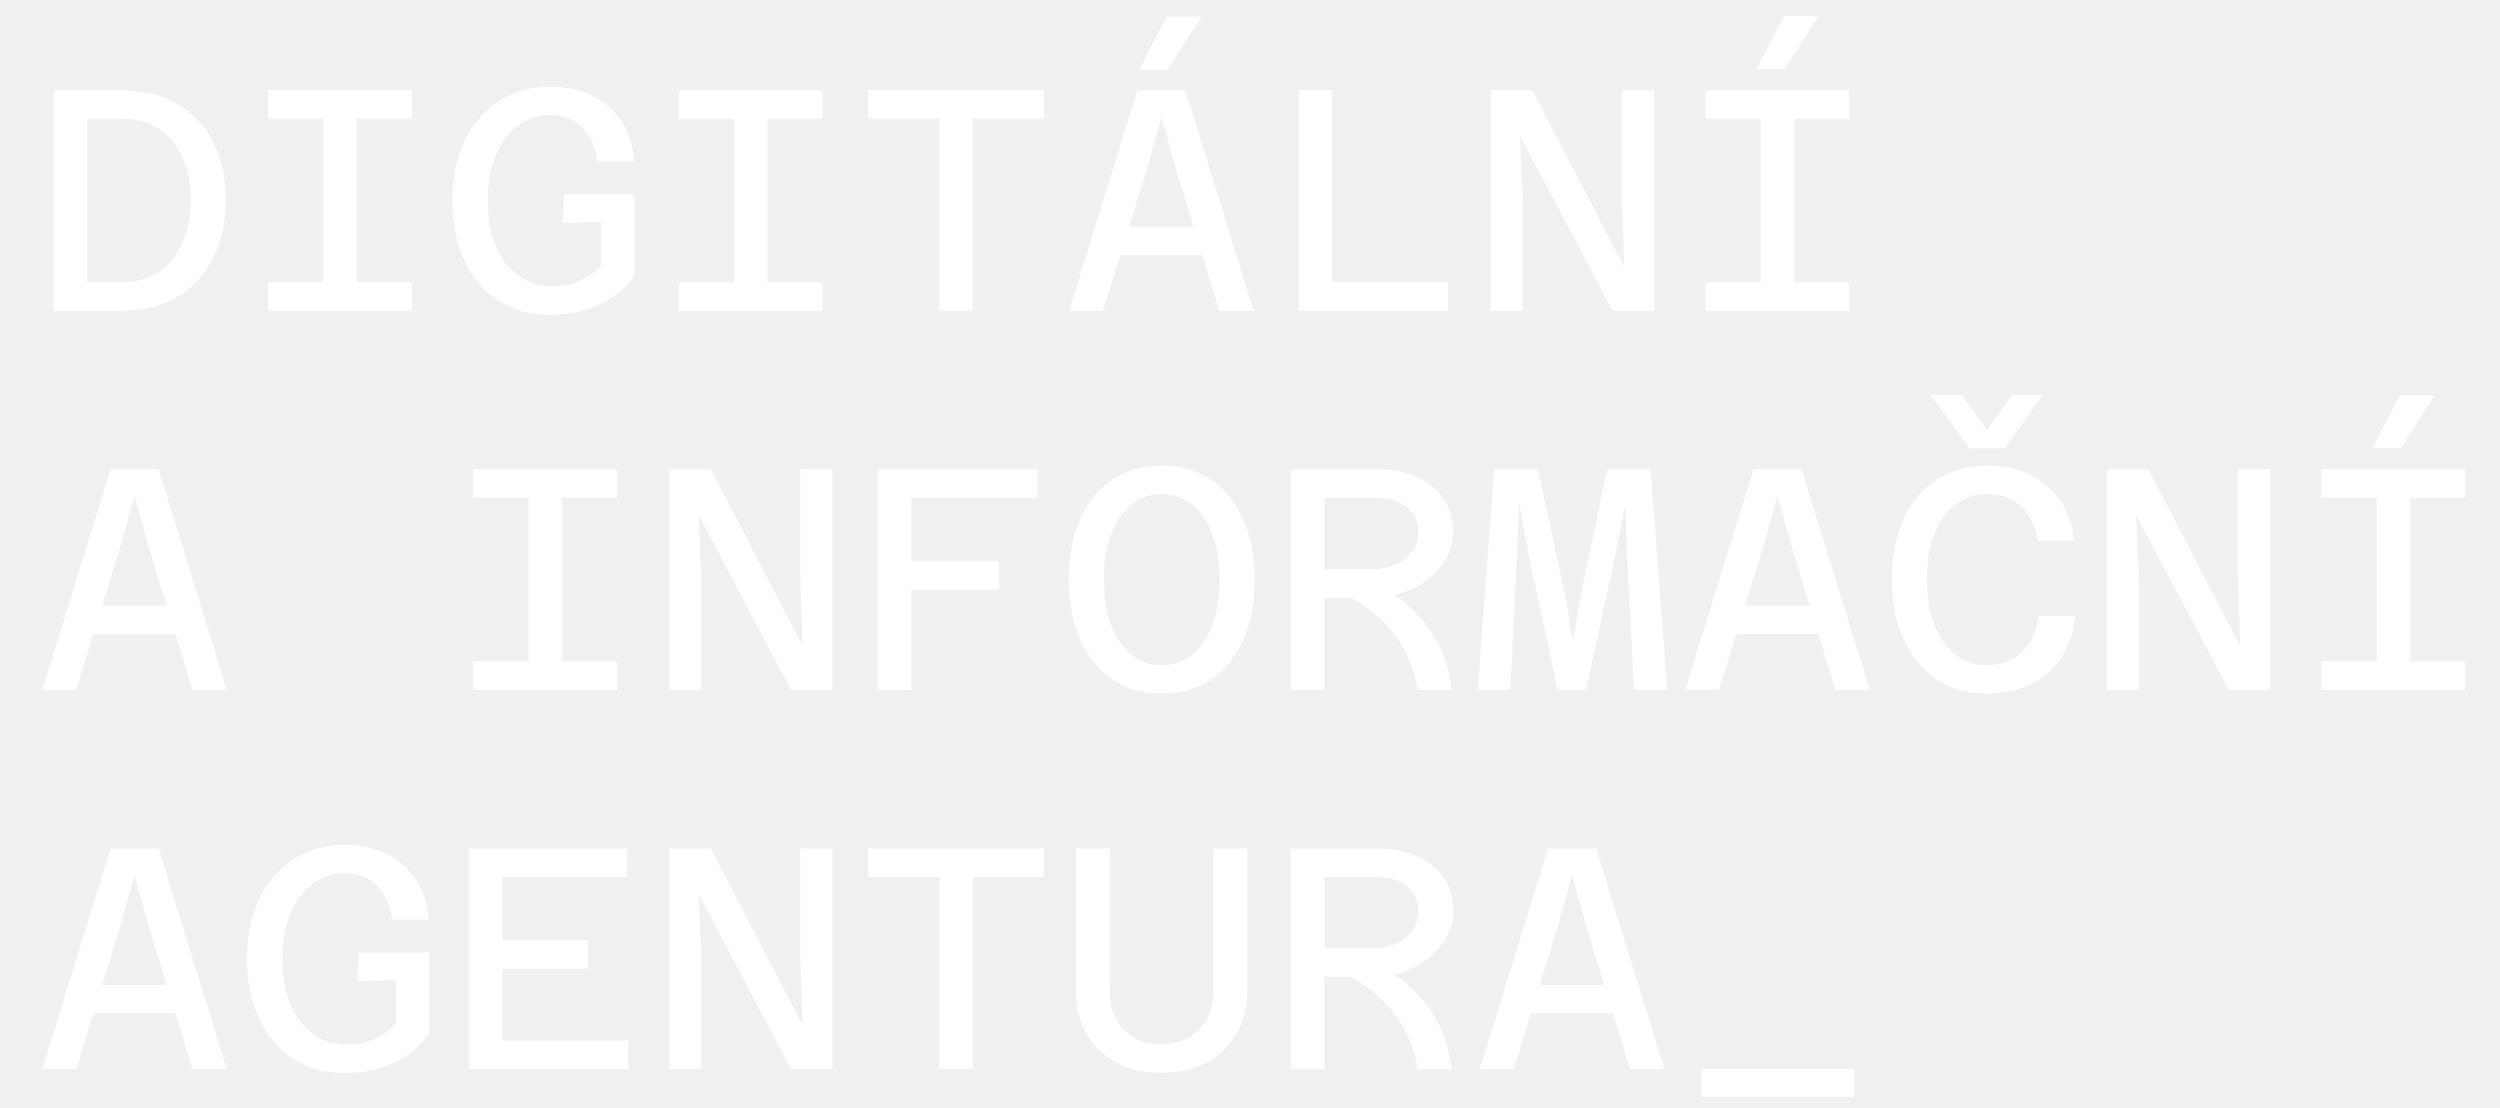
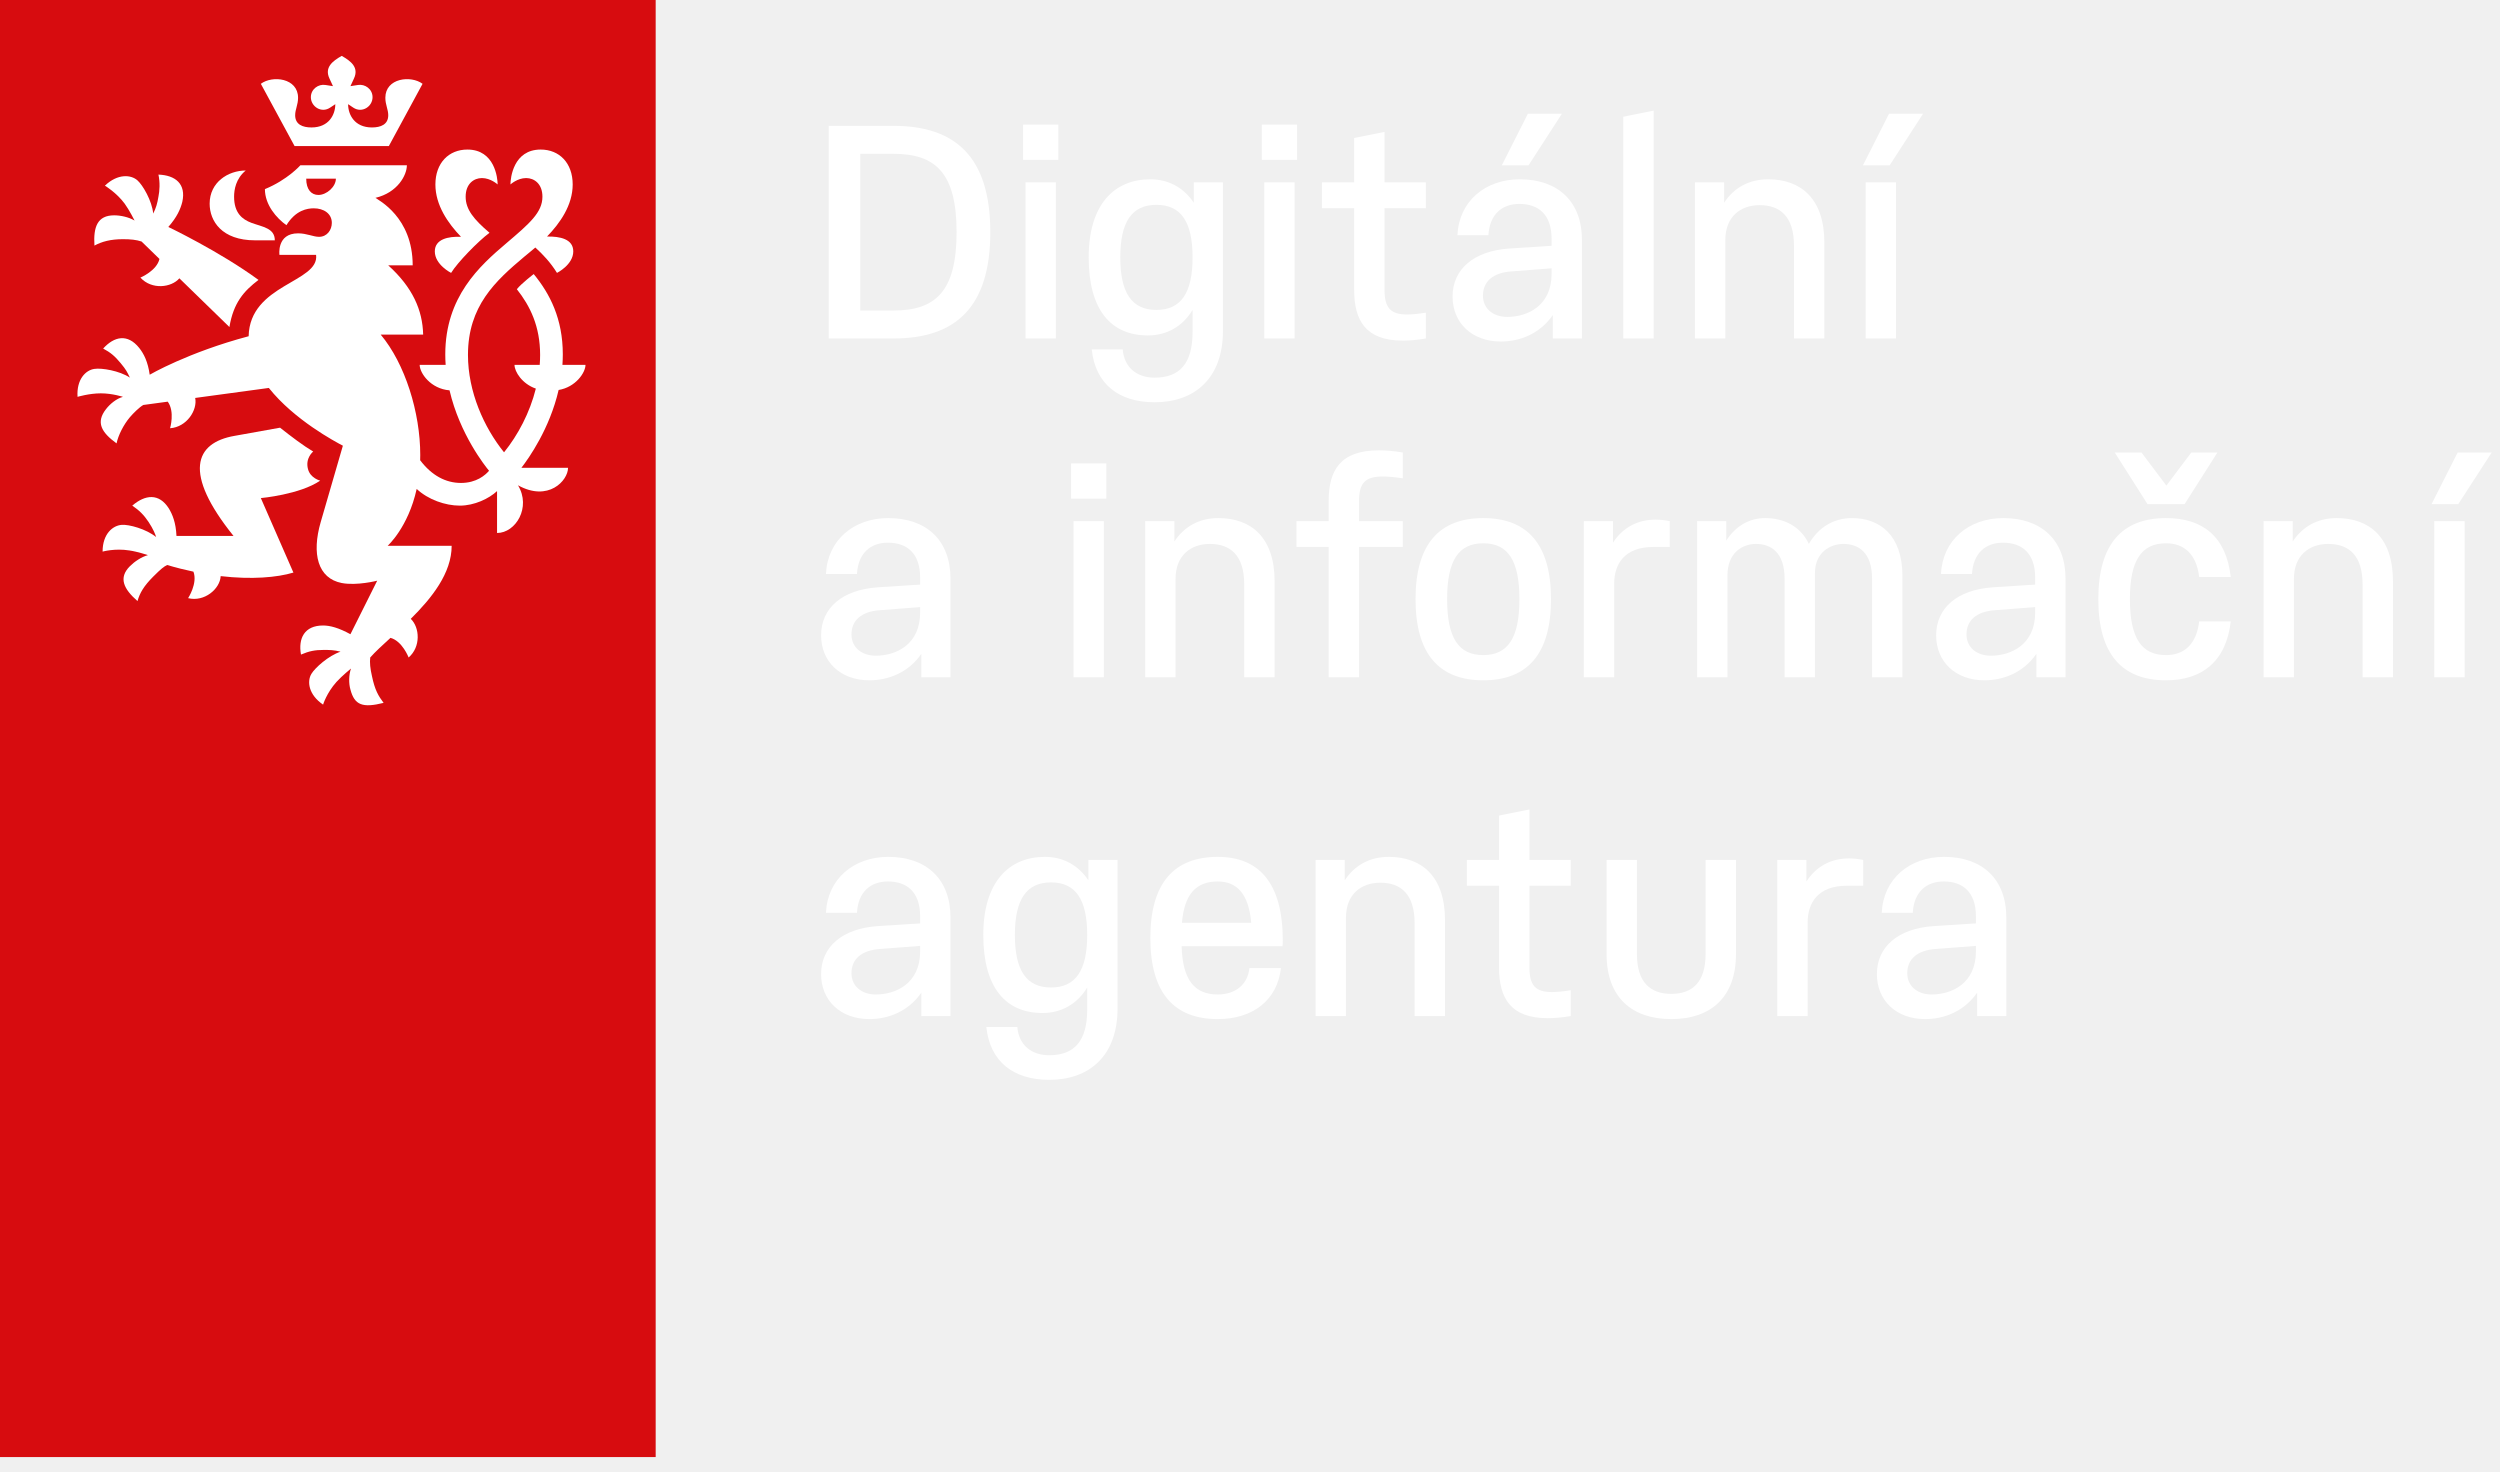
- <svg xmlns="http://www.w3.org/2000/svg" width="79" height="35" viewBox="0 0 79 35" fill="none">
-   <path d="M5.211 9.576C5.617 9.413 5.964 9.174 6.248 8.868C6.532 8.556 6.753 8.191 6.907 7.758C7.06 7.33 7.137 6.847 7.137 6.315C7.137 5.783 7.06 5.314 6.907 4.885C6.753 4.461 6.532 4.096 6.248 3.794C5.964 3.492 5.617 3.257 5.211 3.095C4.805 2.932 4.349 2.851 3.844 2.851H1.697V9.819H3.844C4.349 9.819 4.805 9.738 5.211 9.576ZM2.753 3.749H3.84C4.291 3.749 4.683 3.852 5.008 4.064C5.333 4.272 5.585 4.569 5.761 4.953C5.937 5.336 6.027 5.792 6.027 6.315C6.027 6.838 5.937 7.289 5.761 7.681C5.585 8.074 5.333 8.381 5.008 8.597C4.683 8.814 4.291 8.922 3.84 8.922H2.753V3.749Z" fill="white" />
-   <path d="M11.272 9.819H13.009V8.922H11.272V3.749H13.009V2.851H11.272H10.212H8.467V3.749H10.212V8.922H8.467V9.819H10.212H11.272Z" fill="white" />
-   <path d="M16.379 3.956C16.676 3.739 17.01 3.631 17.38 3.631C17.799 3.631 18.142 3.766 18.404 4.032C18.665 4.298 18.823 4.655 18.877 5.101H20.046C20.005 4.601 19.865 4.177 19.626 3.825C19.387 3.473 19.076 3.202 18.692 3.017C18.309 2.833 17.881 2.738 17.398 2.738C16.78 2.738 16.234 2.891 15.77 3.193C15.305 3.496 14.94 3.915 14.683 4.456C14.421 4.997 14.295 5.624 14.295 6.341C14.295 7.059 14.421 7.699 14.678 8.24C14.935 8.781 15.292 9.196 15.752 9.499C16.212 9.796 16.749 9.95 17.371 9.95C17.957 9.95 18.48 9.841 18.945 9.62C19.41 9.399 19.775 9.093 20.05 8.7V6.143H17.822L17.781 7.05L18.999 7.009V8.389C18.828 8.583 18.611 8.741 18.35 8.863C18.088 8.984 17.79 9.048 17.452 9.048C17.064 9.048 16.717 8.944 16.41 8.732C16.104 8.52 15.856 8.218 15.68 7.812C15.504 7.406 15.414 6.919 15.414 6.337C15.414 5.755 15.499 5.286 15.675 4.885C15.847 4.483 16.081 4.172 16.379 3.956Z" fill="white" />
-   <path d="M24.248 9.819H25.989V8.922H24.248V3.749H25.989V2.851H24.248H23.193H21.443V3.749H23.193V8.922H21.443V9.819H23.193H24.248Z" fill="white" />
-   <path d="M27.433 3.749H29.684V9.819H30.739V3.749H32.985V2.851H27.433V3.749Z" fill="white" />
-   <path d="M35.398 8.064H37.991L38.528 9.823H39.615L37.459 2.854H35.939L33.783 9.823H34.852L35.398 8.064ZM36.282 5.218L36.701 3.68L37.121 5.209L37.716 7.166H35.678L36.282 5.218Z" fill="white" />
-   <path d="M37.969 0.523H36.868L36.002 2.201H36.891L37.969 0.523Z" fill="white" />
-   <path d="M45.758 8.922H42.1V2.851H41.044V9.819H45.758V8.922Z" fill="white" />
-   <path d="M48.121 6.374L48.031 4.29L50.958 9.819H52.266V2.851H51.247V6.283L51.328 8.444L48.423 2.851H47.102V9.819H48.121V6.374Z" fill="white" />
-   <path d="M57.466 0.513H56.37L55.499 2.191H56.388L57.466 0.513Z" fill="white" />
-   <path d="M56.7 9.819H58.436V8.922H56.7V3.749H58.436V2.851H56.7H55.64H53.894V3.749H55.64V8.922H53.894V9.819H55.64H56.7Z" fill="white" />
-   <path d="M3.493 14.829L1.337 21.802H2.406L2.951 20.043H5.545L6.081 21.802H7.168L5.013 14.834H3.493V14.829ZM3.227 19.141L3.831 17.192L4.25 15.655L4.67 17.183L5.265 19.141H3.227Z" fill="white" />
-   <path d="M14.954 20.9V21.802H16.703H17.763H19.5V20.9H17.763V15.731H19.5V14.829H17.763H16.703H14.954V15.731H16.703V20.9H14.954Z" fill="white" />
-   <path d="M25.29 18.266L25.367 20.422L22.463 14.829H21.145V21.802H22.165V18.356L22.075 16.268L24.997 21.802H26.305V14.829H25.29V18.266Z" fill="white" />
-   <path d="M32.786 15.731V14.829H27.735V21.802H28.795V18.636H31.56V17.738H28.795V15.731H32.786Z" fill="white" />
-   <path d="M38.257 15.15C37.82 14.857 37.301 14.712 36.71 14.712C36.119 14.712 35.601 14.861 35.163 15.15C34.726 15.443 34.383 15.858 34.139 16.399C33.896 16.941 33.774 17.576 33.774 18.316C33.774 19.056 33.896 19.683 34.139 20.224C34.383 20.765 34.721 21.18 35.163 21.478C35.601 21.775 36.119 21.92 36.71 21.92C37.301 21.92 37.82 21.771 38.257 21.478C38.695 21.18 39.038 20.765 39.281 20.224C39.525 19.683 39.646 19.051 39.646 18.316C39.646 17.581 39.525 16.936 39.281 16.399C39.038 15.858 38.699 15.443 38.257 15.15ZM38.307 19.755C38.154 20.161 37.941 20.472 37.666 20.693C37.391 20.914 37.076 21.022 36.71 21.022C36.345 21.022 36.034 20.914 35.759 20.693C35.483 20.472 35.267 20.161 35.114 19.755C34.96 19.349 34.884 18.871 34.884 18.316C34.884 17.761 34.96 17.283 35.114 16.877C35.267 16.471 35.483 16.16 35.759 15.939C36.034 15.718 36.354 15.61 36.71 15.61C37.066 15.61 37.396 15.718 37.666 15.939C37.937 16.16 38.154 16.471 38.307 16.873C38.46 17.274 38.537 17.757 38.537 18.316C38.537 18.875 38.46 19.349 38.307 19.755Z" fill="white" />
-   <path d="M44.766 15.064C44.405 14.906 43.995 14.829 43.539 14.829H40.792V21.797H41.852V18.884H42.7C42.88 18.988 43.047 19.096 43.205 19.213C43.53 19.452 43.8 19.714 44.017 19.993C44.238 20.273 44.409 20.566 44.54 20.873C44.671 21.18 44.757 21.491 44.793 21.802H45.871C45.839 21.468 45.767 21.143 45.654 20.823C45.546 20.503 45.384 20.196 45.176 19.894C44.969 19.592 44.703 19.312 44.387 19.042C44.283 18.956 44.166 18.875 44.053 18.794C44.161 18.767 44.274 18.748 44.373 18.712C44.698 18.595 44.978 18.442 45.208 18.243C45.438 18.045 45.614 17.824 45.735 17.58C45.857 17.332 45.92 17.08 45.92 16.814C45.92 16.394 45.816 16.038 45.609 15.745C45.402 15.451 45.122 15.226 44.761 15.073L44.766 15.064ZM44.621 17.427C44.49 17.607 44.315 17.743 44.094 17.842C43.868 17.937 43.611 17.986 43.318 17.986H41.852V15.731H43.539C43.778 15.731 43.995 15.776 44.188 15.862C44.382 15.948 44.536 16.069 44.648 16.232C44.761 16.39 44.82 16.584 44.82 16.809C44.82 17.035 44.757 17.247 44.626 17.427H44.621Z" fill="white" />
-   <path d="M50.787 14.829L49.921 18.956L49.7 20.314L49.488 18.956L48.599 14.829H47.215L46.696 21.802H47.724L47.941 17.436L48.004 15.88L48.284 17.436L49.222 21.802H50.119L51.066 17.436L51.369 15.898L51.409 17.436L51.635 21.802H52.686L52.158 14.829H50.787Z" fill="white" />
-   <path d="M55.41 14.829L53.254 21.797H54.323L54.868 20.038H57.462L57.998 21.797H59.085L56.929 14.829H55.41ZM55.143 19.141L55.748 17.192L56.167 15.655L56.587 17.183L57.182 19.141H55.143Z" fill="white" />
-   <path d="M63.348 14.163L64.556 12.485H63.578L62.788 13.603L62.008 12.485H61.02L62.229 14.163H63.348Z" fill="white" />
-   <path d="M64.159 20.282C64.015 20.517 63.83 20.697 63.596 20.828C63.361 20.959 63.09 21.022 62.775 21.022C62.414 21.022 62.094 20.914 61.805 20.697C61.521 20.481 61.295 20.17 61.133 19.764C60.971 19.358 60.889 18.875 60.889 18.316C60.889 17.757 60.971 17.274 61.128 16.868C61.286 16.462 61.512 16.151 61.8 15.935C62.089 15.718 62.423 15.61 62.802 15.61C63.239 15.61 63.6 15.745 63.88 16.016C64.159 16.287 64.326 16.643 64.38 17.089H65.539C65.499 16.598 65.355 16.174 65.106 15.817C64.858 15.461 64.534 15.191 64.137 14.996C63.74 14.807 63.298 14.712 62.815 14.712C62.211 14.712 61.679 14.861 61.223 15.15C60.768 15.443 60.411 15.858 60.159 16.399C59.906 16.941 59.78 17.572 59.78 18.307C59.78 19.042 59.902 19.637 60.145 20.179C60.389 20.72 60.736 21.148 61.183 21.455C61.633 21.766 62.161 21.92 62.775 21.92C63.316 21.92 63.785 21.816 64.186 21.613C64.588 21.41 64.908 21.126 65.151 20.756C65.391 20.386 65.535 19.958 65.58 19.462H64.412C64.385 19.773 64.299 20.048 64.159 20.282Z" fill="white" />
-   <path d="M70.717 18.266L70.794 20.422L67.889 14.829H66.572V21.802H67.591V18.356L67.501 16.268L70.428 21.802H71.732V14.829H70.717V18.266Z" fill="white" />
-   <path d="M77.906 15.731V14.829H76.165H75.11H73.36V15.731H75.11V20.9H73.36V21.802H75.11H76.165H77.906V20.9H76.165V15.731H77.906Z" fill="white" />
-   <path d="M76.937 12.492H75.836L74.97 14.169H75.859L76.937 12.492Z" fill="white" />
-   <path d="M3.493 26.814L1.337 33.782H2.406L2.951 32.023H5.545L6.081 33.782H7.168L5.013 26.814H3.493ZM3.227 31.125L3.831 29.177L4.25 27.639L4.67 29.168L5.265 31.125H3.227Z" fill="white" />
-   <path d="M9.888 27.915C10.186 27.698 10.519 27.59 10.889 27.59C11.309 27.59 11.651 27.725 11.913 27.991C12.175 28.257 12.332 28.614 12.387 29.06H13.555C13.514 28.559 13.374 28.136 13.135 27.784C12.896 27.432 12.585 27.161 12.202 26.976C11.818 26.791 11.39 26.697 10.907 26.697C10.289 26.697 9.744 26.85 9.279 27.152C8.815 27.454 8.449 27.874 8.192 28.415C7.931 28.956 7.804 29.583 7.804 30.3C7.804 31.018 7.931 31.658 8.188 32.199C8.445 32.74 8.801 33.155 9.261 33.458C9.721 33.755 10.258 33.909 10.88 33.909C11.466 33.909 11.99 33.8 12.454 33.579C12.919 33.358 13.284 33.052 13.559 32.659V30.102H11.331L11.291 31.009L12.508 30.968V32.348C12.337 32.542 12.12 32.7 11.859 32.822C11.597 32.943 11.3 33.007 10.961 33.007C10.573 33.007 10.226 32.903 9.92 32.691C9.613 32.479 9.365 32.177 9.189 31.771C9.013 31.365 8.923 30.878 8.923 30.296C8.923 29.714 9.008 29.245 9.184 28.844C9.356 28.442 9.59 28.131 9.888 27.915Z" fill="white" />
-   <path d="M15.873 30.616H18.589V29.718H15.873V27.711H19.815V26.814H14.813V33.782H19.856V32.884H15.873V30.616Z" fill="white" />
-   <path d="M25.29 30.246L25.367 32.406L22.463 26.814H21.145V33.782H22.165V30.336L22.075 28.252L24.997 33.782H26.305V26.814H25.29V30.246Z" fill="white" />
-   <path d="M27.433 27.711H29.684V33.782H30.739V27.711H32.985V26.814H27.433V27.711Z" fill="white" />
-   <path d="M38.348 31.306C38.348 31.644 38.28 31.942 38.145 32.194C38.01 32.447 37.82 32.645 37.577 32.785C37.333 32.925 37.044 32.992 36.711 32.992C36.377 32.992 36.088 32.925 35.84 32.785C35.592 32.645 35.403 32.447 35.267 32.194C35.132 31.942 35.064 31.644 35.064 31.306V26.814H33.995V31.306C33.995 31.824 34.108 32.28 34.334 32.668C34.559 33.056 34.875 33.358 35.281 33.574C35.687 33.791 36.165 33.899 36.711 33.899C37.256 33.899 37.73 33.791 38.131 33.574C38.533 33.358 38.849 33.056 39.074 32.668C39.3 32.28 39.412 31.824 39.412 31.306V26.814H38.343V31.306H38.348Z" fill="white" />
-   <path d="M45.212 30.222C45.442 30.024 45.618 29.803 45.74 29.559C45.862 29.311 45.925 29.058 45.925 28.792C45.925 28.373 45.821 28.017 45.614 27.723C45.406 27.43 45.127 27.205 44.766 27.051C44.405 26.898 43.995 26.817 43.539 26.817H40.792V33.785H41.852V30.872H42.7C42.88 30.975 43.047 31.084 43.205 31.201C43.53 31.44 43.8 31.701 44.017 31.981C44.238 32.261 44.409 32.554 44.54 32.861C44.671 33.167 44.757 33.478 44.793 33.79H45.871C45.839 33.456 45.767 33.131 45.654 32.811C45.546 32.491 45.384 32.179 45.176 31.882C44.969 31.584 44.703 31.3 44.387 31.029C44.283 30.944 44.166 30.863 44.053 30.781C44.161 30.754 44.274 30.736 44.373 30.7C44.698 30.583 44.978 30.43 45.208 30.231L45.212 30.222ZM43.322 29.97H41.857V27.714H43.543C43.782 27.714 43.999 27.759 44.193 27.845C44.387 27.931 44.54 28.053 44.653 28.215C44.766 28.373 44.824 28.567 44.824 28.792C44.824 29.018 44.761 29.23 44.63 29.41C44.5 29.591 44.324 29.726 44.103 29.825C43.877 29.92 43.62 29.97 43.327 29.97H43.322Z" fill="white" />
-   <path d="M48.919 26.814L46.763 33.782H47.832L48.378 32.023H50.971L51.508 33.782H52.595L50.439 26.814H48.919ZM48.653 31.125L49.257 29.177L49.677 27.639L50.096 29.168L50.692 31.125H48.653Z" fill="white" />
-   <path d="M53.763 34.659V33.779H58.585V34.659H53.763Z" fill="white" />
+ <svg xmlns="http://www.w3.org/2000/svg" width="107" height="63" viewBox="0 0 107 63" fill="none">
+   <g clip-path="url(#clip0_3441_14106)">
+     <path d="M38.238 5.386H35.469V14.487H38.238C40.889 14.487 42.385 13.161 42.385 9.937C42.385 6.712 40.889 5.386 38.238 5.386ZM38.238 13.29H36.82V6.583H38.238C40.032 6.583 40.942 7.389 40.942 9.937C40.942 12.485 40.032 13.29 38.238 13.29Z" fill="white" />
+     <path d="M45.296 5.334H43.788V6.842H45.296V5.334Z" fill="white" />
+     <path d="M45.192 7.805H43.892V14.487H45.192V7.805Z" fill="white" />
+     <path d="M49.131 14.357C49.924 14.357 50.613 13.98 51.042 13.265V14.214C51.042 15.566 50.483 16.164 49.417 16.164C48.663 16.164 48.117 15.735 48.052 14.955H46.726C46.882 16.437 47.883 17.217 49.417 17.217C51.133 17.217 52.342 16.19 52.342 14.162V7.805H51.094V8.676C50.639 8 49.976 7.674 49.235 7.674C47.688 7.674 46.596 8.753 46.596 11.016C46.596 13.278 47.558 14.357 49.131 14.357ZM49.495 8.767C50.548 8.767 51.042 9.495 51.042 11.016C51.042 12.537 50.548 13.265 49.495 13.265C48.442 13.265 47.948 12.537 47.948 11.016C47.948 9.495 48.442 8.767 49.495 8.767Z" fill="white" />
+     <path d="M55.41 7.805H54.11V14.487H55.41V7.805Z" fill="white" />
+     <path d="M55.514 5.334H54.006V6.842H55.514V5.334Z" fill="white" />
+     <path d="M57.958 12.407C57.958 13.72 58.452 14.578 60.038 14.578C60.324 14.578 60.649 14.552 61.026 14.487V13.382C60.701 13.434 60.441 13.46 60.22 13.46C59.505 13.46 59.258 13.161 59.258 12.407V8.91H61.026V7.805H59.258V5.646L57.958 5.907V7.805H56.58V8.91H57.958V12.407Z" fill="white" />
+     <path d="M65.043 7.674C63.574 7.674 62.443 8.611 62.378 10.067H63.704C63.756 9.169 64.289 8.728 65.03 8.728C65.836 8.728 66.408 9.169 66.408 10.223V10.521L64.575 10.639C63.093 10.743 62.17 11.51 62.17 12.693C62.17 13.811 62.989 14.617 64.237 14.617C65.043 14.617 65.901 14.292 66.46 13.486V14.487H67.708V10.275C67.708 8.611 66.668 7.674 65.043 7.674ZM66.408 11.718C66.408 13.096 65.368 13.564 64.51 13.564C63.912 13.564 63.47 13.213 63.47 12.654C63.47 12.069 63.873 11.665 64.718 11.614L66.408 11.484V11.718Z" fill="white" />
+     <path d="M66.85 4.867H65.394L64.276 7.077H65.42L66.85 4.867Z" fill="white" />
+     <path d="M70.776 4.736L69.475 4.997V14.487H70.776V4.736Z" fill="white" />
+     <path d="M73.844 10.275C73.844 9.273 74.493 8.78 75.313 8.78C76.183 8.78 76.782 9.261 76.782 10.509V14.487H78.082V10.378C78.082 8.506 77.081 7.674 75.677 7.674C74.871 7.674 74.221 8.025 73.792 8.676V7.805H72.544V14.487H73.844V10.275Z" fill="white" />
+     <path d="M82.307 4.867H80.851L79.733 7.077H80.877L82.307 4.867Z" fill="white" />
+     <path d="M81.15 7.805H79.85V14.487H81.15V7.805Z" fill="white" />
+     <path d="M38.016 22.174C36.547 22.174 35.416 23.111 35.351 24.567H36.678C36.729 23.669 37.263 23.227 38.003 23.227C38.809 23.227 39.382 23.669 39.382 24.723V25.021L37.549 25.139C36.066 25.243 35.143 26.01 35.143 27.193C35.143 28.311 35.962 29.117 37.21 29.117C38.016 29.117 38.874 28.792 39.433 27.986V28.987H40.681V24.775C40.681 23.111 39.641 22.174 38.016 22.174ZM39.382 26.218C39.382 27.596 38.342 28.064 37.483 28.064C36.886 28.064 36.443 27.713 36.443 27.154C36.443 26.569 36.846 26.166 37.691 26.114L39.382 25.984V26.218Z" fill="white" />
+     <path d="M47.246 22.305H45.946V28.987H47.246V22.305Z" fill="white" />
+     <path d="M47.35 19.834H45.843V21.342H47.35V19.834Z" fill="white" />
+     <path d="M50.314 24.775C50.314 23.773 50.964 23.28 51.783 23.28C52.654 23.28 53.252 23.761 53.252 25.009V28.987H54.553V24.878C54.553 23.006 53.552 22.174 52.147 22.174C51.341 22.174 50.691 22.525 50.263 23.176V22.305H49.014V28.987H50.314V24.775Z" fill="white" />
+     <path d="M56.867 28.987H58.167V23.41H60.039V22.305H58.167V21.447C58.167 20.692 58.413 20.394 59.181 20.394C59.415 20.394 59.688 20.419 60.039 20.472V19.367C59.649 19.301 59.324 19.275 59.012 19.275C57.361 19.275 56.867 20.133 56.867 21.447V22.305H55.489V23.41H56.867V28.987Z" fill="white" />
+     <path d="M63.484 29.117C65.356 29.117 66.383 28.012 66.383 25.645C66.383 23.28 65.356 22.174 63.484 22.174C61.612 22.174 60.585 23.28 60.585 25.645C60.585 28.012 61.612 29.117 63.484 29.117ZM63.484 23.253C64.537 23.253 65.031 23.981 65.031 25.645C65.031 27.31 64.537 28.038 63.484 28.038C62.431 28.038 61.937 27.31 61.937 25.645C61.937 23.981 62.431 23.253 63.484 23.253Z" fill="white" />
+     <path d="M69.087 24.983C69.087 24.125 69.542 23.41 70.764 23.41H71.466V22.305C71.271 22.266 71.063 22.24 70.868 22.24C70.101 22.24 69.464 22.564 69.035 23.227V22.305H67.787V28.987H69.087V24.983Z" fill="white" />
+     <path d="M81.424 28.987V24.645C81.424 22.903 80.449 22.174 79.266 22.174C78.472 22.174 77.823 22.578 77.42 23.28C77.055 22.513 76.341 22.174 75.548 22.174C74.871 22.174 74.287 22.513 73.884 23.137V22.305H72.636V28.987H73.935V24.632C73.935 23.657 74.573 23.28 75.158 23.28C75.794 23.28 76.38 23.644 76.38 24.762V28.987H77.68V24.528C77.68 23.657 78.317 23.28 78.902 23.28C79.538 23.28 80.124 23.644 80.124 24.762V28.987H81.424Z" fill="white" />
+     <path d="M85.74 22.174C84.27 22.174 83.139 23.111 83.075 24.567H84.401C84.453 23.669 84.986 23.227 85.726 23.227C86.533 23.227 87.105 23.669 87.105 24.723V25.021L85.271 25.139C83.789 25.243 82.867 26.01 82.867 27.193C82.867 28.311 83.685 29.117 84.933 29.117C85.74 29.117 86.597 28.792 87.157 27.986V28.987H88.405V24.775C88.405 23.111 87.365 22.174 85.74 22.174ZM87.105 26.218C87.105 27.596 86.065 28.064 85.206 28.064C84.609 28.064 84.166 27.713 84.166 27.154C84.166 26.569 84.57 26.166 85.414 26.114L87.105 25.984V26.218Z" fill="white" />
+     <path d="M93.501 21.577L94.905 19.367H93.787L92.721 20.784L91.655 19.367H90.511L91.914 21.577H93.501Z" fill="white" />
+     <path d="M92.707 23.253C93.475 23.253 94.008 23.709 94.125 24.697H95.476C95.282 22.968 94.281 22.174 92.707 22.174C90.835 22.174 89.808 23.28 89.808 25.645C89.808 28.012 90.835 29.117 92.707 29.117C94.228 29.117 95.282 28.324 95.476 26.595H94.125C94.008 27.582 93.475 28.038 92.707 28.038C91.655 28.038 91.16 27.31 91.16 25.645C91.16 23.981 91.655 23.253 92.707 23.253Z" fill="white" />
+     <path d="M100.014 22.174C99.207 22.174 98.558 22.525 98.129 23.176V22.305H96.881V28.987H98.18V24.775C98.18 23.773 98.83 23.28 99.65 23.28C100.52 23.28 101.118 23.761 101.118 25.009V28.987H102.419V24.878C102.419 23.006 101.418 22.174 100.014 22.174Z" fill="white" />
+     <path d="M106.644 19.367H105.188L104.07 21.577H105.214L106.644 19.367Z" fill="white" />
+     <path d="M105.487 22.305H104.186V28.987H105.487V22.305Z" fill="white" />
+     <path d="M38.016 36.674C36.547 36.674 35.416 37.611 35.351 39.067H36.678C36.729 38.169 37.263 37.727 38.003 37.727C38.809 37.727 39.382 38.169 39.382 39.223V39.522L37.549 39.639C36.066 39.743 35.143 40.51 35.143 41.693C35.143 42.811 35.962 43.617 37.21 43.617C38.016 43.617 38.874 43.292 39.433 42.486V43.487H40.681V39.275C40.681 37.611 39.641 36.674 38.016 36.674ZM39.382 40.718C39.382 42.096 38.342 42.564 37.483 42.564C36.886 42.564 36.443 42.213 36.443 41.654C36.443 41.069 36.846 40.666 37.691 40.614L39.382 40.484V40.718Z" fill="white" />
+     <path d="M46.583 37.676C46.128 36.999 45.466 36.674 44.724 36.674C43.178 36.674 42.085 37.753 42.085 40.016C42.085 42.278 43.047 43.357 44.62 43.357C45.413 43.357 46.102 42.98 46.532 42.265V43.214C46.532 44.566 45.972 45.164 44.907 45.164C44.152 45.164 43.606 44.735 43.541 43.955H42.215C42.371 45.437 43.372 46.217 44.907 46.217C46.622 46.217 47.831 45.19 47.831 43.162V36.805H46.583V37.676ZM44.984 42.265C43.931 42.265 43.437 41.537 43.437 40.016C43.437 38.495 43.931 37.767 44.984 37.767C46.037 37.767 46.532 38.495 46.532 40.016C46.532 41.537 46.037 42.265 44.984 42.265Z" fill="white" />
+     <path d="M52.121 36.674C50.262 36.674 49.235 37.78 49.235 40.145C49.235 42.512 50.262 43.617 52.121 43.617C53.617 43.617 54.669 42.811 54.825 41.433H53.474C53.408 42.122 52.889 42.564 52.121 42.564C51.133 42.564 50.613 41.953 50.574 40.497H54.891C54.903 40.406 54.903 40.328 54.903 40.249C54.903 37.78 53.876 36.674 52.121 36.674ZM50.587 39.496C50.691 38.261 51.198 37.727 52.121 37.727C52.94 37.727 53.447 38.261 53.552 39.496H50.587Z" fill="white" />
+     <path d="M59.44 36.674C58.634 36.674 57.984 37.025 57.556 37.676V36.805H56.307V43.487H57.607V39.275C57.607 38.273 58.257 37.78 59.077 37.78C59.947 37.78 60.545 38.261 60.545 39.509V43.487H61.846V39.378C61.846 37.506 60.845 36.674 59.44 36.674Z" fill="white" />
+     <path d="M65.46 34.647L64.159 34.907V36.805H62.782V37.91H64.159V41.407C64.159 42.72 64.654 43.578 66.24 43.578C66.526 43.578 66.85 43.552 67.227 43.487V42.382C66.903 42.434 66.642 42.46 66.422 42.46C65.706 42.46 65.46 42.161 65.46 41.407V37.91H67.227V36.805H65.46V34.647Z" fill="white" />
+     <path d="M72.999 40.834C72.999 42.044 72.428 42.538 71.531 42.538C70.634 42.538 70.061 42.044 70.061 40.834V36.805H68.762V40.834C68.762 42.694 69.853 43.617 71.531 43.617C73.207 43.617 74.3 42.694 74.3 40.834V36.805H72.999V40.834Z" fill="white" />
+     <path d="M77.315 37.727V36.805H76.067V43.487H77.368V39.483C77.368 38.624 77.823 37.91 79.045 37.91H79.746V36.805C79.552 36.766 79.344 36.74 79.149 36.74C78.382 36.74 77.745 37.065 77.315 37.727Z" fill="white" />
+     <path d="M83.204 36.674C81.735 36.674 80.604 37.611 80.539 39.067H81.866C81.917 38.169 82.451 37.727 83.191 37.727C83.997 37.727 84.57 38.169 84.57 39.223V39.522L82.736 39.639C81.254 39.743 80.331 40.51 80.331 41.693C80.331 42.811 81.15 43.617 82.398 43.617C83.204 43.617 84.062 43.292 84.621 42.486V43.487H85.87V39.275C85.87 37.611 84.829 36.674 83.204 36.674ZM84.57 40.718C84.57 42.096 83.53 42.564 82.671 42.564C82.074 42.564 81.631 42.213 81.631 41.654C81.631 41.069 82.034 40.666 82.879 40.614L84.57 40.484V40.718Z" fill="white" />
+     <path d="M28.063 0H0V62.363H28.063V0Z" fill="#D70C0F" />
+     <path d="M13.704 20.571C13.704 20.571 13.281 20.471 13.181 20.073C13.057 19.6 13.405 19.326 13.405 19.326C12.982 19.077 12.459 18.678 11.986 18.305L10.043 18.654C8.325 18.952 7.827 20.247 9.994 22.937H7.553C7.528 22.364 7.379 22.015 7.229 21.766C6.806 21.094 6.208 21.169 5.661 21.642C5.959 21.841 6.159 22.04 6.358 22.339C6.557 22.638 6.657 22.887 6.682 22.987C6.258 22.638 5.511 22.439 5.212 22.464C4.839 22.488 4.391 22.837 4.391 23.609C4.391 23.609 4.913 23.46 5.536 23.559C5.885 23.609 6.333 23.759 6.333 23.759C6.059 23.833 5.76 24.032 5.561 24.232C5.063 24.73 5.287 25.203 5.885 25.726C5.984 25.377 6.159 25.078 6.557 24.68C6.906 24.331 7.005 24.257 7.155 24.182C7.54 24.297 7.916 24.391 8.279 24.467C8.468 24.964 8.051 25.601 8.051 25.601C8.747 25.775 9.418 25.205 9.445 24.658C10.769 24.811 11.86 24.717 12.558 24.506L11.164 21.318C11.164 21.318 12.832 21.169 13.704 20.571Z" fill="white" />
+     <path d="M6.059 10.337L6.825 11.083C6.709 11.591 6.009 11.881 6.009 11.881C6.495 12.415 7.335 12.31 7.677 11.912L9.819 13.997C9.993 12.951 10.442 12.453 11.064 11.98C9.396 10.76 7.204 9.714 7.204 9.714C7.578 9.291 7.727 8.942 7.802 8.643C7.976 7.871 7.503 7.498 6.781 7.473C6.856 7.821 6.831 8.17 6.781 8.419C6.731 8.718 6.681 8.892 6.557 9.141C6.507 8.593 6.109 7.921 5.885 7.722C5.611 7.473 5.038 7.423 4.49 7.946C4.49 7.946 4.988 8.245 5.337 8.718C5.536 8.992 5.76 9.44 5.76 9.44C5.511 9.291 5.162 9.216 4.888 9.216C4.166 9.216 3.992 9.714 4.042 10.511C4.366 10.337 4.739 10.237 5.262 10.237C5.586 10.237 5.835 10.262 6.059 10.337Z" fill="white" />
+     <path d="M25.059 15.615H24.072C24.082 15.467 24.088 15.318 24.088 15.167C24.088 13.648 23.54 12.577 22.843 11.73C22.843 11.73 22.32 12.129 22.121 12.378C22.693 13.1 23.117 13.971 23.117 15.192C23.117 15.333 23.111 15.474 23.1 15.615H22.021C22.021 15.913 22.355 16.434 22.934 16.632C22.675 17.669 22.167 18.623 21.573 19.359C20.711 18.291 20.029 16.765 20.029 15.192C20.029 13.1 21.199 12.029 22.444 10.983C22.552 10.892 22.719 10.761 22.912 10.594C23.231 10.883 23.564 11.235 23.839 11.68C23.839 11.68 24.536 11.332 24.536 10.759C24.536 10.225 23.956 10.113 23.413 10.124C23.962 9.558 24.511 8.787 24.511 7.895C24.511 6.974 23.938 6.401 23.142 6.401C21.971 6.401 21.847 7.621 21.847 7.895C21.847 7.895 22.145 7.621 22.519 7.621C22.868 7.621 23.216 7.87 23.216 8.418C23.216 9.091 22.668 9.564 21.672 10.41C20.527 11.382 19.058 12.701 19.058 15.167C19.058 15.318 19.063 15.467 19.074 15.615H17.962C17.962 15.972 18.439 16.645 19.24 16.706C19.679 18.592 20.773 19.959 20.931 20.149C20.769 20.338 20.39 20.67 19.73 20.67C19.08 20.67 18.48 20.355 17.983 19.699C17.985 19.625 17.987 19.551 17.987 19.475C17.987 17.657 17.339 15.565 16.293 14.32H18.111C18.086 13.274 17.663 12.303 16.617 11.357H17.663C17.663 9.29 16.194 8.568 16.069 8.468C17.016 8.244 17.414 7.497 17.414 7.073H12.857C12.857 7.073 12.309 7.696 11.338 8.094C11.338 8.767 11.836 9.34 12.259 9.638C12.658 8.991 13.156 8.916 13.43 8.916C13.853 8.916 14.202 9.14 14.202 9.539C14.202 9.838 14.002 10.136 13.654 10.136C13.405 10.136 13.131 9.987 12.757 9.987C11.836 9.987 11.96 10.908 11.96 10.908H13.529C13.677 12.094 10.689 12.153 10.642 14.391C8.036 15.084 6.407 16.038 6.407 16.038C6.332 15.49 6.158 15.142 5.959 14.893C5.461 14.27 4.888 14.395 4.415 14.918C4.739 15.092 4.913 15.241 5.162 15.54C5.411 15.839 5.436 15.914 5.56 16.163C5.112 15.864 4.34 15.74 4.041 15.789C3.668 15.839 3.269 16.238 3.319 16.985C3.319 16.985 3.817 16.835 4.315 16.835C4.813 16.835 5.262 16.985 5.262 16.985C4.988 17.059 4.714 17.283 4.539 17.508C4.091 18.08 4.34 18.504 4.988 18.977C5.062 18.628 5.287 18.18 5.56 17.856C5.71 17.682 5.959 17.433 6.133 17.333L7.179 17.191C7.492 17.619 7.279 18.329 7.279 18.329C7.991 18.28 8.46 17.553 8.354 17.032L11.506 16.604C12.592 17.972 14.352 18.907 14.675 19.076L13.728 22.339C13.33 23.708 13.604 24.754 14.625 24.953C15.272 25.078 16.144 24.854 16.144 24.854L14.998 27.145C14.5 26.871 14.127 26.771 13.828 26.771C13.031 26.771 12.757 27.319 12.882 28.016C13.23 27.867 13.479 27.817 13.853 27.817C14.077 27.817 14.301 27.817 14.575 27.892C14.052 28.066 13.479 28.589 13.33 28.838C13.131 29.162 13.205 29.735 13.828 30.158C13.828 30.158 13.977 29.66 14.401 29.187C14.65 28.913 15.023 28.614 15.023 28.614C14.924 28.888 14.924 29.261 14.998 29.511C15.173 30.183 15.521 30.307 16.418 30.083C16.194 29.784 16.044 29.535 15.92 28.938C15.845 28.614 15.82 28.365 15.845 28.141C16.058 27.898 16.367 27.616 16.713 27.3C17.222 27.439 17.489 28.141 17.489 28.141C18.018 27.684 17.966 26.856 17.581 26.486C18.478 25.597 19.331 24.532 19.331 23.36H16.592C16.592 23.36 17.473 22.573 17.834 20.926C18.323 21.385 19.06 21.641 19.68 21.641C20.303 21.641 20.925 21.343 21.274 21.019V22.812C22.071 22.812 22.743 21.716 22.17 20.77C23.465 21.492 24.312 20.571 24.312 20.023H22.315C22.638 19.605 23.527 18.347 23.909 16.691C24.633 16.573 25.059 15.952 25.059 15.615ZM13.629 8.344C13.33 8.344 13.106 8.119 13.106 7.646H14.376C14.376 7.995 13.977 8.344 13.629 8.344Z" fill="white" />
+     <path d="M10.915 10.286H11.762C11.762 9.763 11.239 9.713 10.766 9.539C10.367 9.39 10.019 9.116 10.019 8.418C10.019 8.119 10.093 7.646 10.517 7.298C9.769 7.298 8.973 7.796 8.973 8.717C8.973 9.464 9.496 10.286 10.915 10.286Z" fill="white" />
+     <path d="M14.625 6.252H16.642L18.086 3.587C17.588 3.214 16.493 3.338 16.493 4.185C16.493 4.484 16.617 4.683 16.617 4.932C16.617 5.331 16.293 5.455 15.92 5.455C15.173 5.455 14.899 4.907 14.899 4.459L15.123 4.608C15.497 4.857 15.945 4.559 15.945 4.16C15.945 3.812 15.621 3.587 15.322 3.637L14.999 3.687L15.148 3.363C15.372 2.89 15.023 2.616 14.625 2.392C14.227 2.616 13.878 2.89 14.102 3.363L14.251 3.687L13.928 3.637C13.629 3.587 13.305 3.812 13.305 4.16C13.305 4.559 13.753 4.857 14.127 4.608L14.351 4.459C14.351 4.907 14.077 5.455 13.33 5.455C12.957 5.455 12.633 5.331 12.633 4.932C12.633 4.683 12.757 4.484 12.757 4.185C12.757 3.338 11.662 3.214 11.164 3.587L12.608 6.252H14.625Z" fill="white" />
+     <path d="M18.61 10.759C18.61 11.332 19.307 11.68 19.307 11.68C19.581 11.232 20.453 10.336 20.951 9.962C20.278 9.389 19.93 8.966 19.93 8.418C19.93 7.87 20.278 7.621 20.627 7.621C21.001 7.621 21.299 7.895 21.299 7.895C21.299 7.621 21.175 6.401 20.005 6.401C19.208 6.401 18.635 6.974 18.635 7.895C18.635 8.792 19.183 9.564 19.731 10.136C19.183 10.112 18.61 10.236 18.61 10.759Z" fill="white" />
+   </g>
+   <defs>
+     <clipPath id="clip0_3441_14106">
+       <rect width="106.644" height="62.363" fill="white" />
+     </clipPath>
+   </defs>
</svg>
